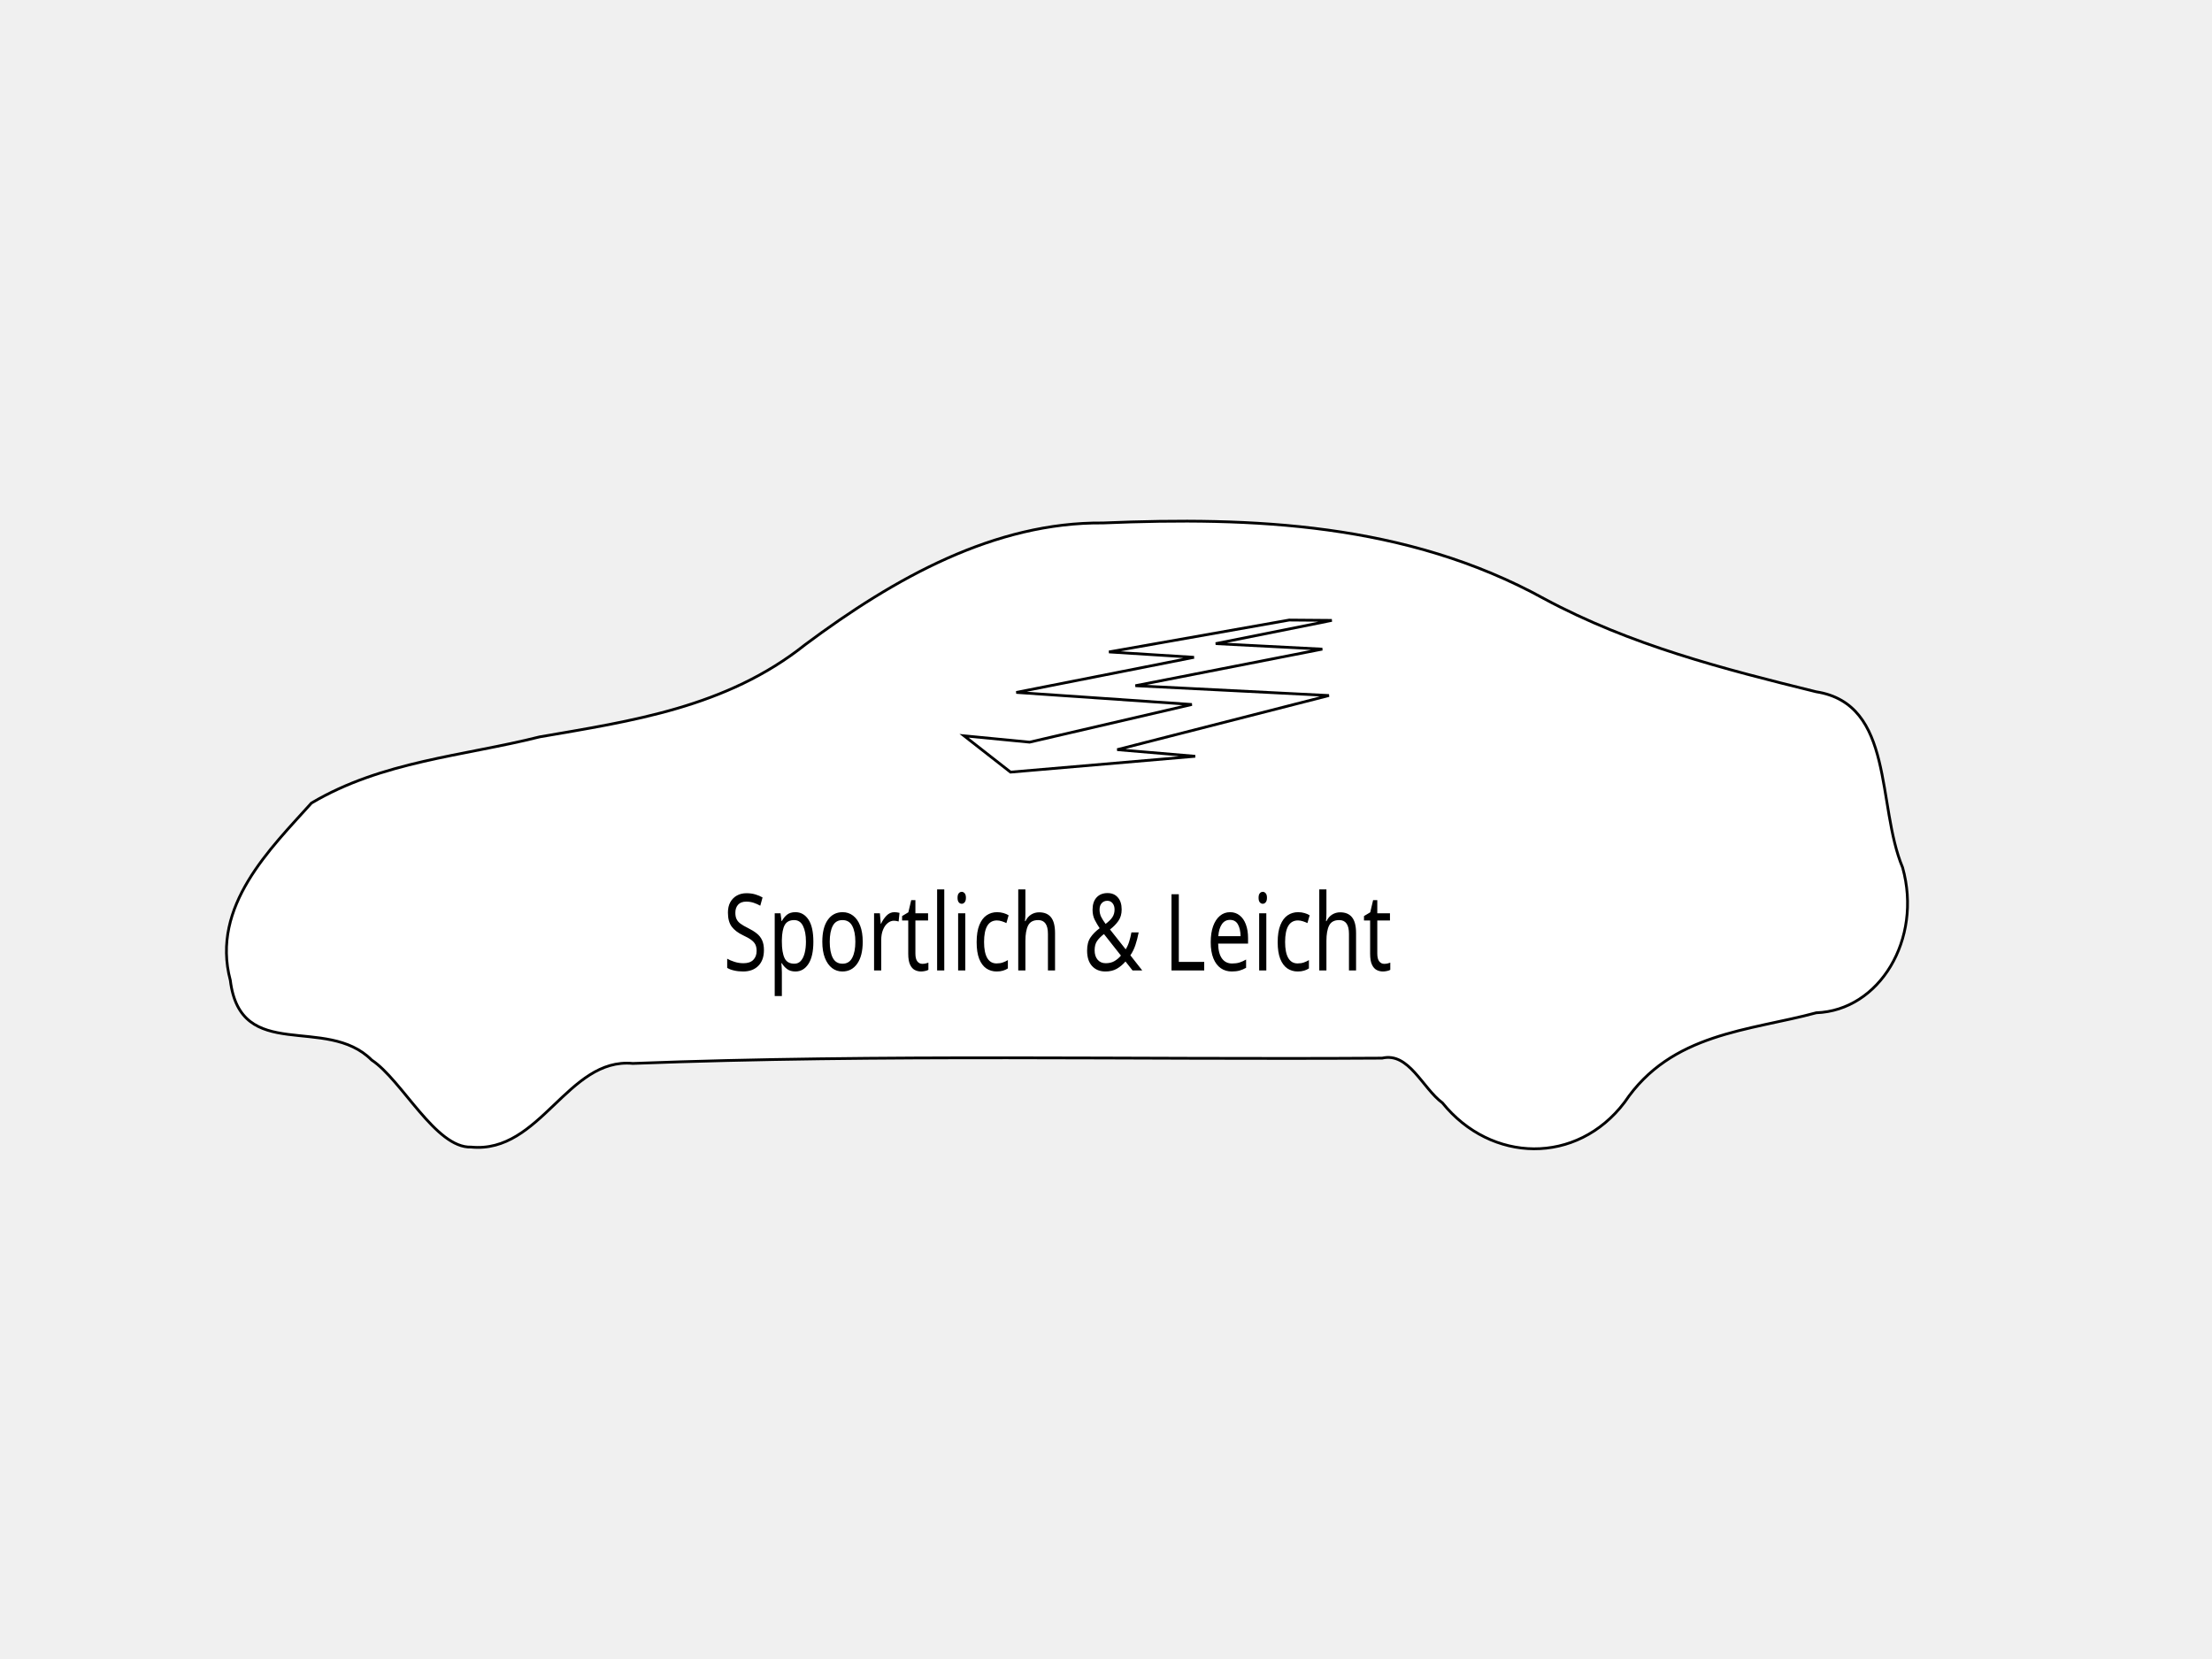
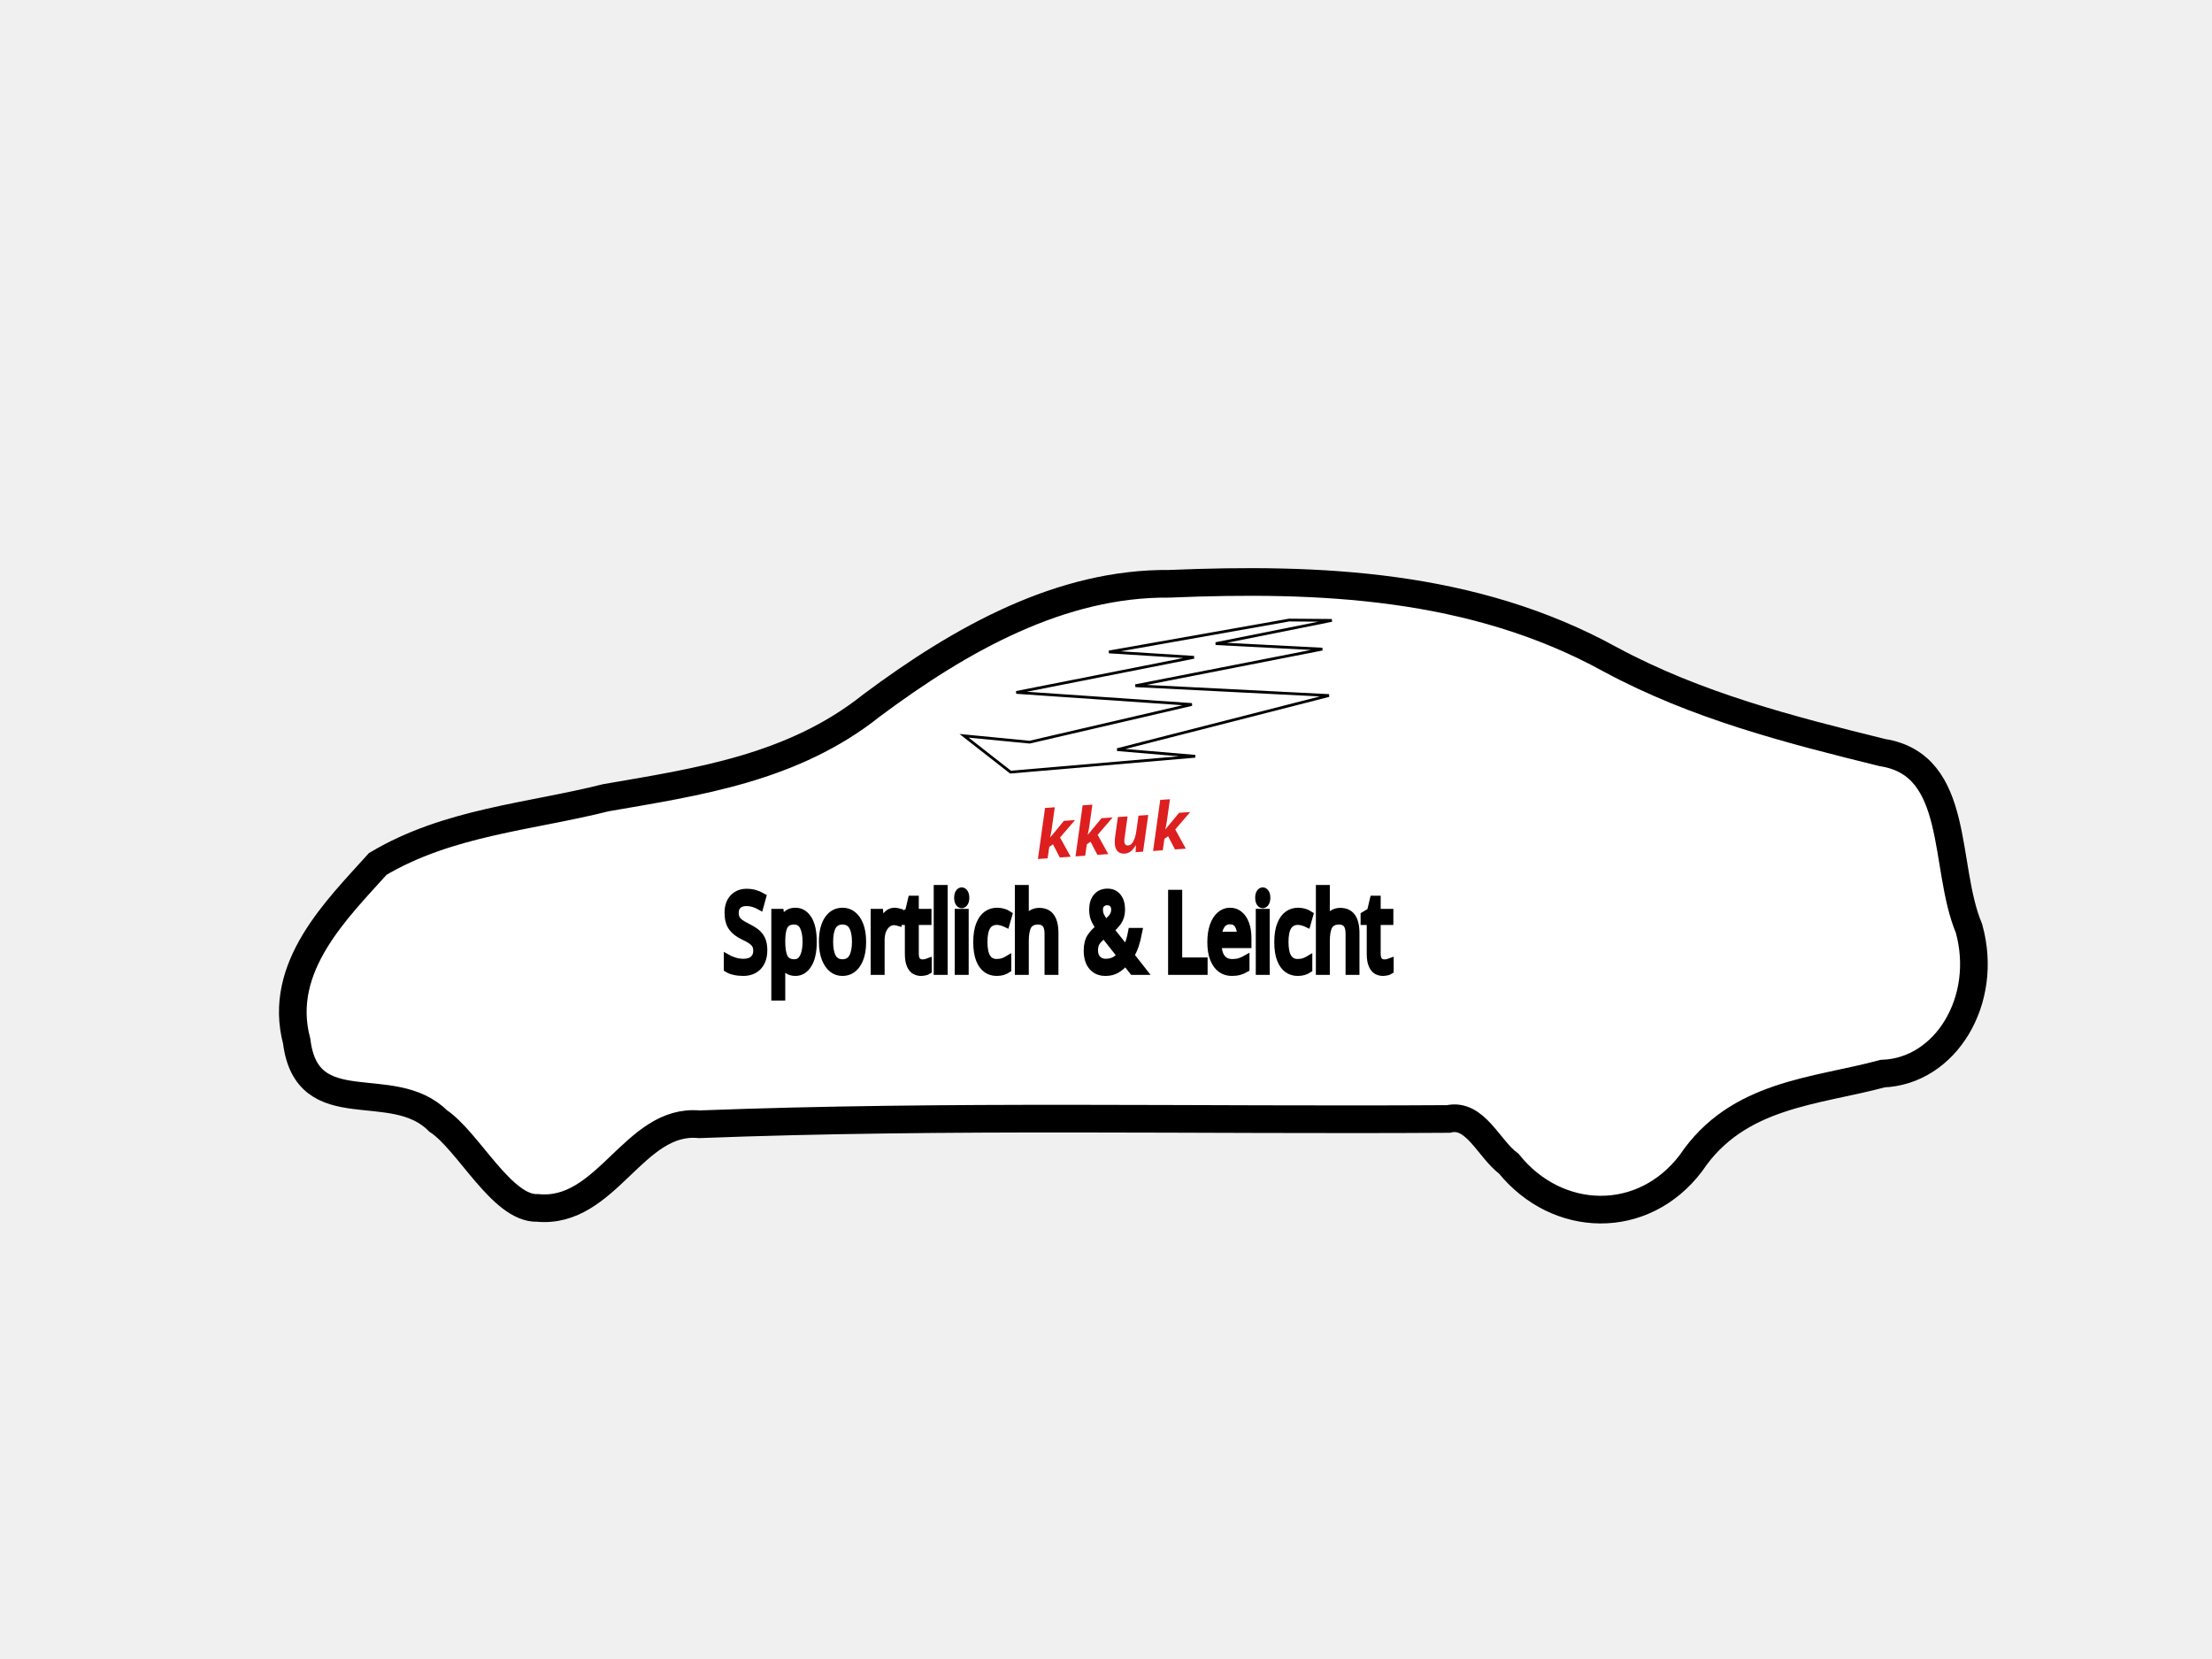
<svg xmlns="http://www.w3.org/2000/svg" width="800" height="600">
  <g>
-     <path fill="#fff" stroke="#000" d="m134.424,383.379c-16.486,-16.556 -47.398,1.386 -51.126,-28.836c-7.175,-26.855 14.745,-47.837 29.331,-64.098c25.518,-15.163 54.943,-16.996 82.539,-23.944c33.07,-5.724 67.501,-10.616 96.009,-33.337c32.47,-24.227 68.633,-44.39 107.75,-44.032c53.897,-2.228 109.66,-0.069 159.491,27.377c31.323,16.86 64.977,25.428 98.406,33.676c28.443,4.458 21.828,41.044 31.289,63.6c7.222,25.9 -8.39,51.681 -31.241,52.504c-24.161,6.55 -52.438,7.194 -69.304,32.346c-17.278,22.811 -48.302,22.024 -65.896,0.232c-7.274,-5.387 -12.131,-18.429 -21.817,-16.177c-90.323,0.584 -180.693,-1.538 -270.976,1.918c-23.592,-2.24 -33.391,32.677 -58.485,30.25c-12.849,0.475 -25.016,-24.271 -35.969,-31.478l0,0l-0,0z" id="svg_14" />
-     <text fill="#000000" x="299.5" y="324" id="svg_16" stroke-width="0" font-size="24" font-family="Noto Sans JP" text-anchor="start" xml:space="preserve" stroke="#000" transform="matrix(1.22735 0 0 1.60752 -106.09 -169.863)">Sportlich &amp; Leicht</text>
+     <path stroke-width="10" fill="#fff" stroke="#000" d="m158.424,405.379c-16.486,-16.556 -47.398,1.386 -51.126,-28.836c-7.175,-26.855 14.745,-47.837 29.331,-64.098c25.518,-15.163 54.943,-16.996 82.539,-23.944c33.07,-5.724 67.501,-10.616 96.009,-33.337c32.47,-24.227 68.633,-44.39 107.75,-44.032c53.897,-2.228 109.66,-0.069 159.491,27.377c31.323,16.86 64.977,25.428 98.406,33.676c28.443,4.458 21.828,41.044 31.289,63.6c7.222,25.9 -8.39,51.681 -31.241,52.504c-24.161,6.55 -52.438,7.194 -69.304,32.346c-17.278,22.811 -48.302,22.024 -65.896,0.232c-7.274,-5.387 -12.131,-18.429 -21.817,-16.177c-90.323,0.584 -180.693,-1.538 -270.976,1.918c-23.592,-2.24 -33.391,32.677 -58.485,30.25c-12.849,0.475 -25.016,-24.271 -35.969,-31.478l0,0l-0,0z" id="svg_14" />
+     <text fill="#000000" x="299.5" y="324" id="svg_16" stroke-width="2" font-size="24" font-family="Noto Sans JP" text-anchor="start" xml:space="preserve" stroke="#000" transform="matrix(1.22735 0 0 1.60752 -106.09 -169.863)">Sportlich &amp; Leicht</text>
    <path fill="#fff" d="m431.843,237.725l-64.289,12.696l63.495,4.362l-58.687,13.631l-23.695,-2.302l16.806,13.138l66.787,-5.732l-28.199,-2.396l76.572,-19.578l-69.995,-3.548l67.592,-13.23l-38.556,-1.986l41.993,-8.408l-15.426,-0.121l-65.165,11.535l30.768,1.939l0,0l-0,-0z" id="svg_17" stroke="#000" />
+     <text transform="rotate(-4 399 301)" filter="url(#svg_1_blur)" font-weight="bold" font-style="italic" xml:space="preserve" text-anchor="start" font-family="Noto Sans JP" font-size="24" id="svg_1" y="309" x="374.32" stroke-width="0" stroke="#000" fill="#dd1f1f">kkuk</text>
  </g>
</svg>
